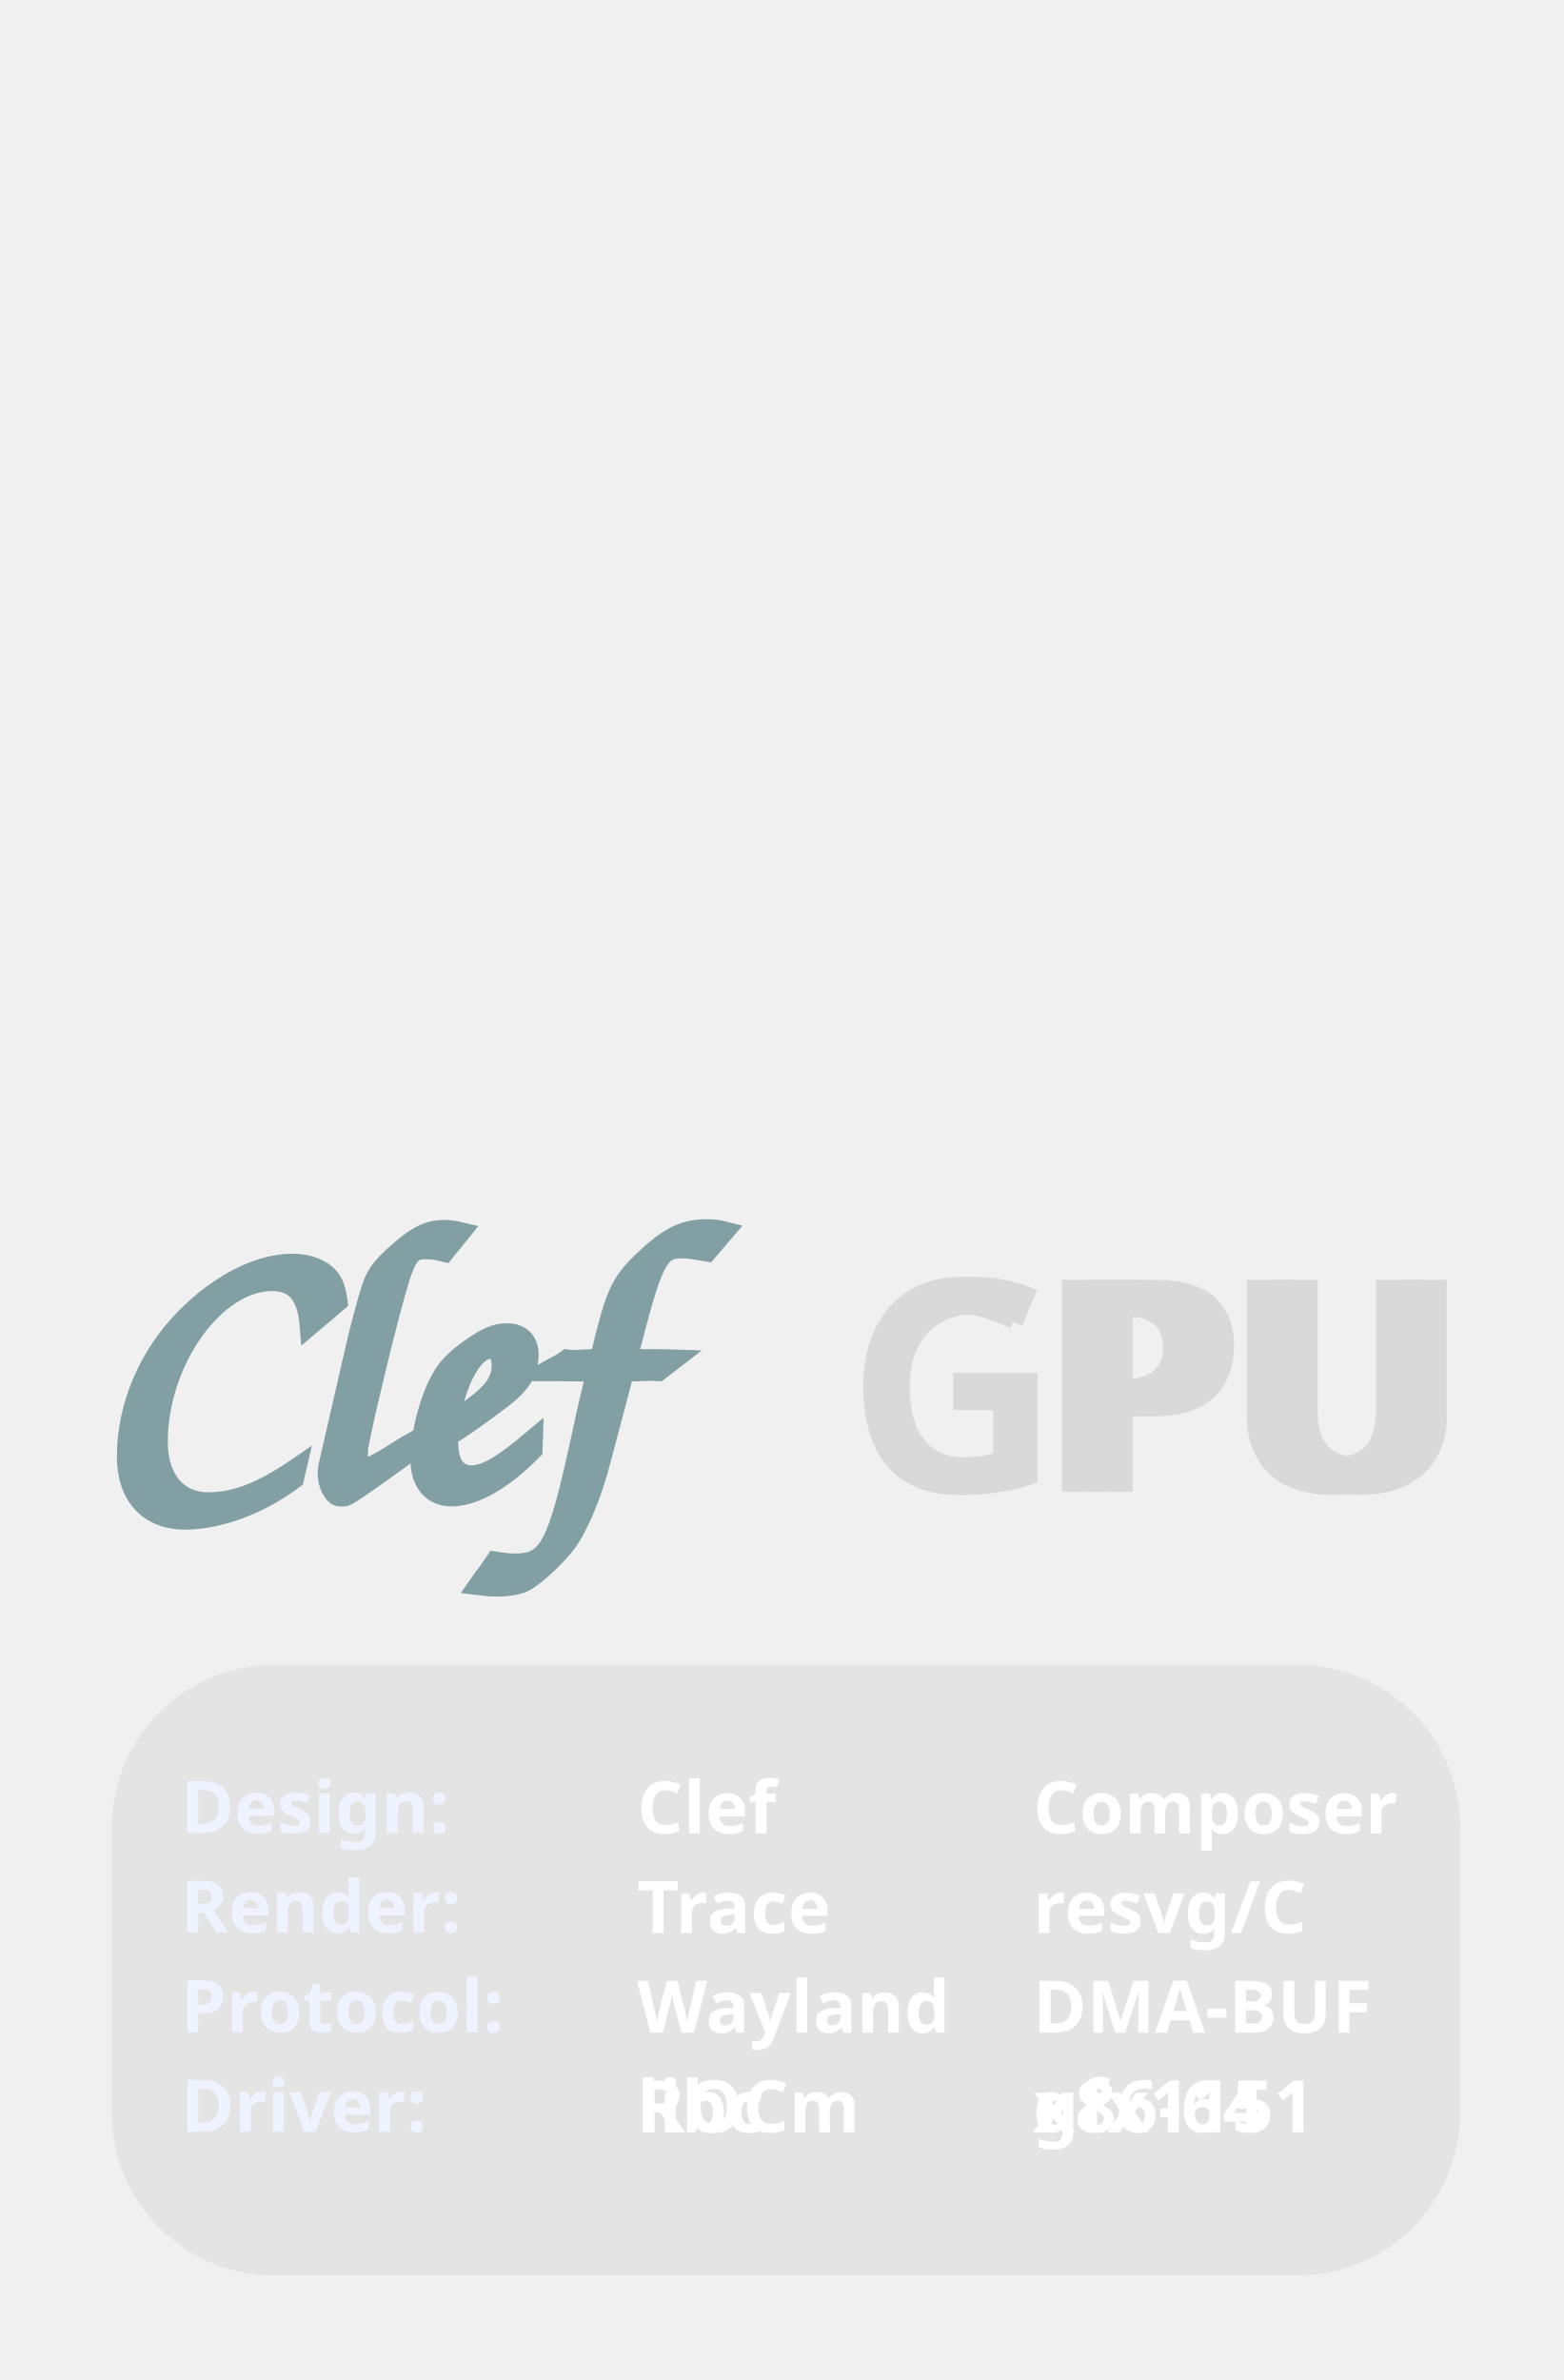
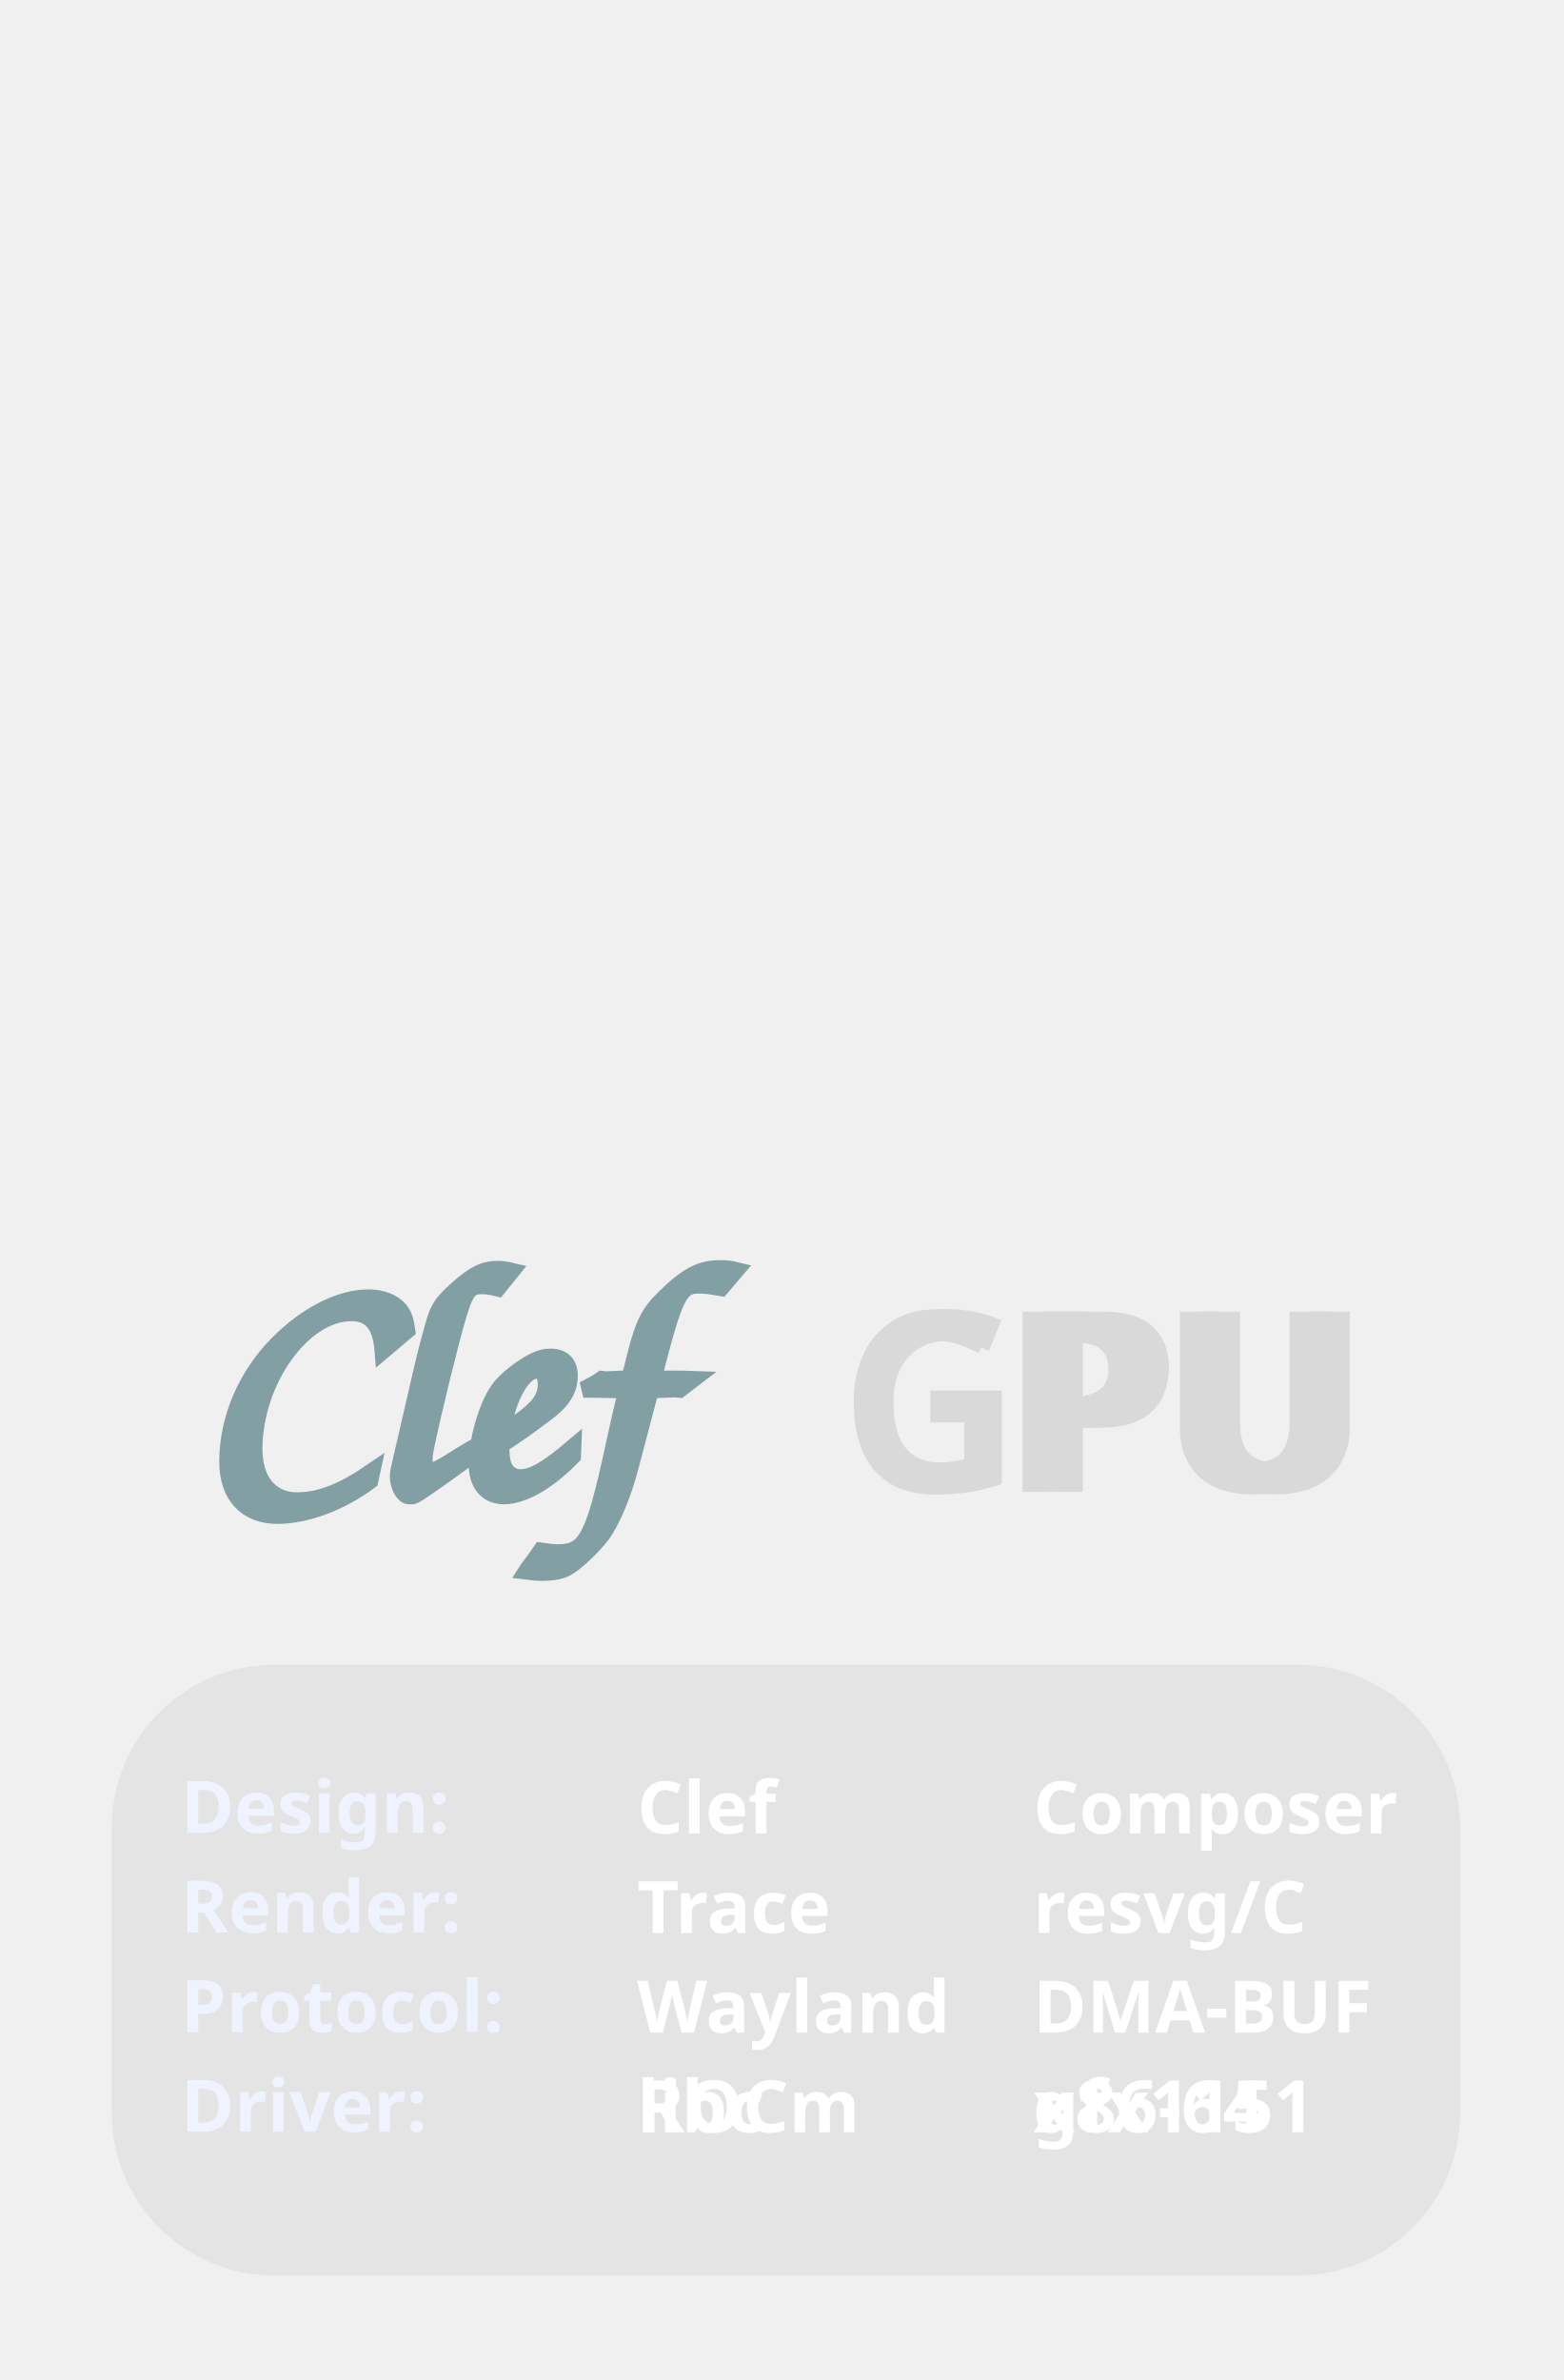
<svg xmlns="http://www.w3.org/2000/svg" width="460" height="700" viewBox="0 0 121.708 185.208" version="1.1" id="svg1" xml:space="preserve">
  <defs id="defs1" />
  <g id="layer1">
    <g id="g2" transform="matrix(0.8887435,0,0,0.8887435,0.9683989,0.7337356)">
      <g id="g1" transform="translate(0,5.872008)">
-         <text xml:space="preserve" style="font-style:normal;font-weight:bold;font-size:26px;font-family:'Adwaita Sans';fill:#d9d9d9;fill-opacity:1;stroke:none" x="73" y="123.93" id="tag-cpu">
-           <tspan id="tspan-tag-cpu" x="73" y="123.93">CPU</tspan>
+         <text xml:space="preserve" style="font-style:normal;font-weight:bold;font-size:22.1px;font-family:'Adwaita Sans';fill:#d9d9d9;fill-opacity:1;stroke:none" x="72.4" y="123.93" id="tag-cpu">
+           <tspan id="tspan-tag-cpu" x="72.4" y="123.93">CPU</tspan>
        </text>
-         <text xml:space="preserve" style="font-style:normal;font-weight:bold;font-size:26px;font-family:'Adwaita Sans';fill:#d9d9d9;fill-opacity:1;stroke:none" x="73" y="123.93" id="tag-gpu">
-           <tspan id="tspan-tag-gpu" x="73" y="123.93">GPU</tspan>
+         <text xml:space="preserve" style="font-style:normal;font-weight:bold;font-size:22.1px;font-family:'Adwaita Sans';fill:#d9d9d9;fill-opacity:1;stroke:none" x="72.4" y="123.93" id="tag-gpu">
+           <tspan id="tspan-tag-gpu" x="72.4" y="123.93">GPU</tspan>
        </text>
-         <text xml:space="preserve" style="font-style:italic;font-weight:500;font-size:33.867px;font-family:'Adwaita Sans';-inkscape-font-specification:'Adwaita Sans Medium Italic';writing-mode:lr-tb;direction:ltr;opacity:1;fill:#829fa3;stroke:#829fa3;stroke-width:1.675;stroke-dasharray:none" x="7" y="123.93" id="text1">
-           <tspan id="tspan1" style="font-style:italic;font-variant:normal;font-weight:normal;font-stretch:normal;font-size:33.867px;font-family:Z003;-inkscape-font-specification:'Z003 Italic';stroke:#829fa3;stroke-width:1.675;stroke-dasharray:none;stroke-opacity:1" x="7" y="123.93">Clef</tspan>
+         <text xml:space="preserve" style="font-style:italic;font-weight:500;font-size:28.787px;font-family:'Adwaita Sans';-inkscape-font-specification:'Adwaita Sans Medium Italic';writing-mode:lr-tb;direction:ltr;opacity:1;fill:#829fa3;stroke:#829fa3;stroke-width:1.424;stroke-dasharray:none" x="16.29" y="123.93" id="text1">
+           <tspan id="tspan1" style="font-style:italic;font-variant:normal;font-weight:normal;font-stretch:normal;font-size:28.787px;font-family:Z003;-inkscape-font-specification:'Z003 Italic';stroke:#829fa3;stroke-width:1.424;stroke-dasharray:none;stroke-opacity:1" x="16.29" y="123.93">Clef</tspan>
        </text>
      </g>
      <rect style="fill:#d2d2d2;fill-opacity:0.384;stroke:none;stroke-width:1.675;stroke-dasharray:none;stroke-opacity:1" id="rect1" width="118.058" height="53.466" x="8.704" y="144.946" ry="14.216" />
      <text xml:space="preserve" style="font-style:italic;font-variant:normal;font-weight:normal;font-stretch:normal;font-size:6.35px;font-family:Z003;-inkscape-font-specification:'Z003 Italic';writing-mode:lr-tb;direction:ltr;fill:#eff3ff;fill-opacity:1;stroke:none;stroke-width:1.675;stroke-dasharray:none;stroke-opacity:1" x="14.736" y="159.66" id="text2">
        <tspan id="tspan2" style="font-style:normal;font-variant:normal;font-weight:600;font-stretch:normal;font-size:6.35px;font-family:'Adwaita Sans';-inkscape-font-specification:'Adwaita Sans Semi-Bold';fill:#eff3ff;fill-opacity:1;stroke-width:1.675" x="14.736" y="159.66">Design: </tspan>
        <tspan style="font-style:normal;font-variant:normal;font-weight:600;font-stretch:normal;font-size:6.35px;font-family:'Adwaita Sans';-inkscape-font-specification:'Adwaita Sans Semi-Bold';fill:#eff3ff;fill-opacity:1;stroke-width:1.675" x="14.736" y="168.382" id="tspan3">Render:</tspan>
        <tspan style="font-style:normal;font-variant:normal;font-weight:600;font-stretch:normal;font-size:6.35px;font-family:'Adwaita Sans';-inkscape-font-specification:'Adwaita Sans Semi-Bold';fill:#eff3ff;fill-opacity:1;stroke-width:1.675" x="14.736" y="177.105" id="tspan4">Protocol:</tspan>
        <tspan style="font-style:normal;font-variant:normal;font-weight:600;font-stretch:normal;font-size:6.35px;font-family:'Adwaita Sans';-inkscape-font-specification:'Adwaita Sans Semi-Bold';fill:#eff3ff;fill-opacity:1;stroke-width:1.675" x="14.736" y="185.828" id="tspan5">Driver:</tspan>
      </text>
      <text xml:space="preserve" style="font-style:italic;font-variant:normal;font-weight:normal;font-stretch:normal;font-size:6.35px;font-family:Z003;-inkscape-font-specification:'Z003 Italic';writing-mode:lr-tb;direction:ltr;fill:#d9d9d9;fill-opacity:1;stroke:none;stroke-width:1.675;stroke-dasharray:none;stroke-opacity:1" x="54.701" y="159.708" id="text2-8">
        <tspan id="tspan2-0" style="font-style:normal;font-variant:normal;font-weight:600;font-stretch:normal;font-size:6.35px;font-family:'Adwaita Sans';-inkscape-font-specification:'Adwaita Sans Semi-Bold';fill:#ffffff;fill-opacity:1;stroke-width:1.675" x="54.701" y="159.708">Clef </tspan>
        <tspan style="font-style:normal;font-variant:normal;font-weight:600;font-stretch:normal;font-size:6.35px;font-family:'Adwaita Sans';-inkscape-font-specification:'Adwaita Sans Semi-Bold';fill:#ffffff;fill-opacity:1;stroke-width:1.675" x="54.701" y="168.43" id="tspan3-4">Trace</tspan>
        <tspan style="font-style:normal;font-variant:normal;font-weight:600;font-stretch:normal;font-size:6.35px;font-family:'Adwaita Sans';-inkscape-font-specification:'Adwaita Sans Semi-Bold';fill:#ffffff;fill-opacity:1;stroke-width:1.675" x="54.701" y="177.153" id="tspan4-2">Wayland</tspan>
        <tspan style="font-style:normal;font-variant:normal;font-weight:600;font-stretch:normal;font-size:6.35px;font-family:'Adwaita Sans';-inkscape-font-specification:'Adwaita Sans Semi-Bold';fill:#ffffff;fill-opacity:1;stroke-width:1.675" x="54.701" y="185.876" id="drv-cpu-1">libc</tspan>
        <tspan style="font-style:normal;font-variant:normal;font-weight:600;font-stretch:normal;font-size:6.35px;font-family:'Adwaita Sans';-inkscape-font-specification:'Adwaita Sans Semi-Bold';fill:#ffffff;fill-opacity:1;stroke-width:1.675" x="54.701" y="185.876" id="drv-gpu-1">ROCm</tspan>
      </text>
      <text xml:space="preserve" style="font-style:italic;font-variant:normal;font-weight:normal;font-stretch:normal;font-size:6.35px;font-family:Z003;-inkscape-font-specification:'Z003 Italic';writing-mode:lr-tb;direction:ltr;fill:#d9d9d9;fill-opacity:1;stroke:none;stroke-width:1.675;stroke-dasharray:none;stroke-opacity:1" x="89.376" y="159.708" id="text2-8-2">
        <tspan id="tspan2-0-2" style="font-style:normal;font-variant:normal;font-weight:600;font-stretch:normal;font-size:6.35px;font-family:'Adwaita Sans';-inkscape-font-specification:'Adwaita Sans Semi-Bold';fill:#ffffff;fill-opacity:1;stroke-width:1.675" x="89.376" y="159.708">Composer </tspan>
        <tspan style="font-style:normal;font-variant:normal;font-weight:600;font-stretch:normal;font-size:6.35px;font-family:'Adwaita Sans';-inkscape-font-specification:'Adwaita Sans Semi-Bold';fill:#ffffff;fill-opacity:1;stroke-width:1.675" x="89.376" y="168.43" id="tspan3-4-2">resvg/C</tspan>
        <tspan style="font-style:normal;font-variant:normal;font-weight:600;font-stretch:normal;font-size:6.35px;font-family:'Adwaita Sans';-inkscape-font-specification:'Adwaita Sans Semi-Bold';fill:#ffffff;fill-opacity:1;stroke-width:1.675" x="89.376" y="177.153" id="tspan4-2-0">DMA-BUF</tspan>
        <tspan style="font-style:normal;font-variant:normal;font-weight:600;font-stretch:normal;font-size:6.35px;font-family:'Adwaita Sans';-inkscape-font-specification:'Adwaita Sans Semi-Bold';fill:#ffffff;fill-opacity:1;stroke-width:1.675" x="89.376" y="185.876" id="drv-cpu-2">x86-64</tspan>
        <tspan style="font-style:normal;font-variant:normal;font-weight:600;font-stretch:normal;font-size:6.35px;font-family:'Adwaita Sans';-inkscape-font-specification:'Adwaita Sans Semi-Bold';fill:#ffffff;fill-opacity:1;stroke-width:1.675" x="89.376" y="185.876" id="drv-gpu-2">gfx1151</tspan>
      </text>
    </g>
  </g>
</svg>
